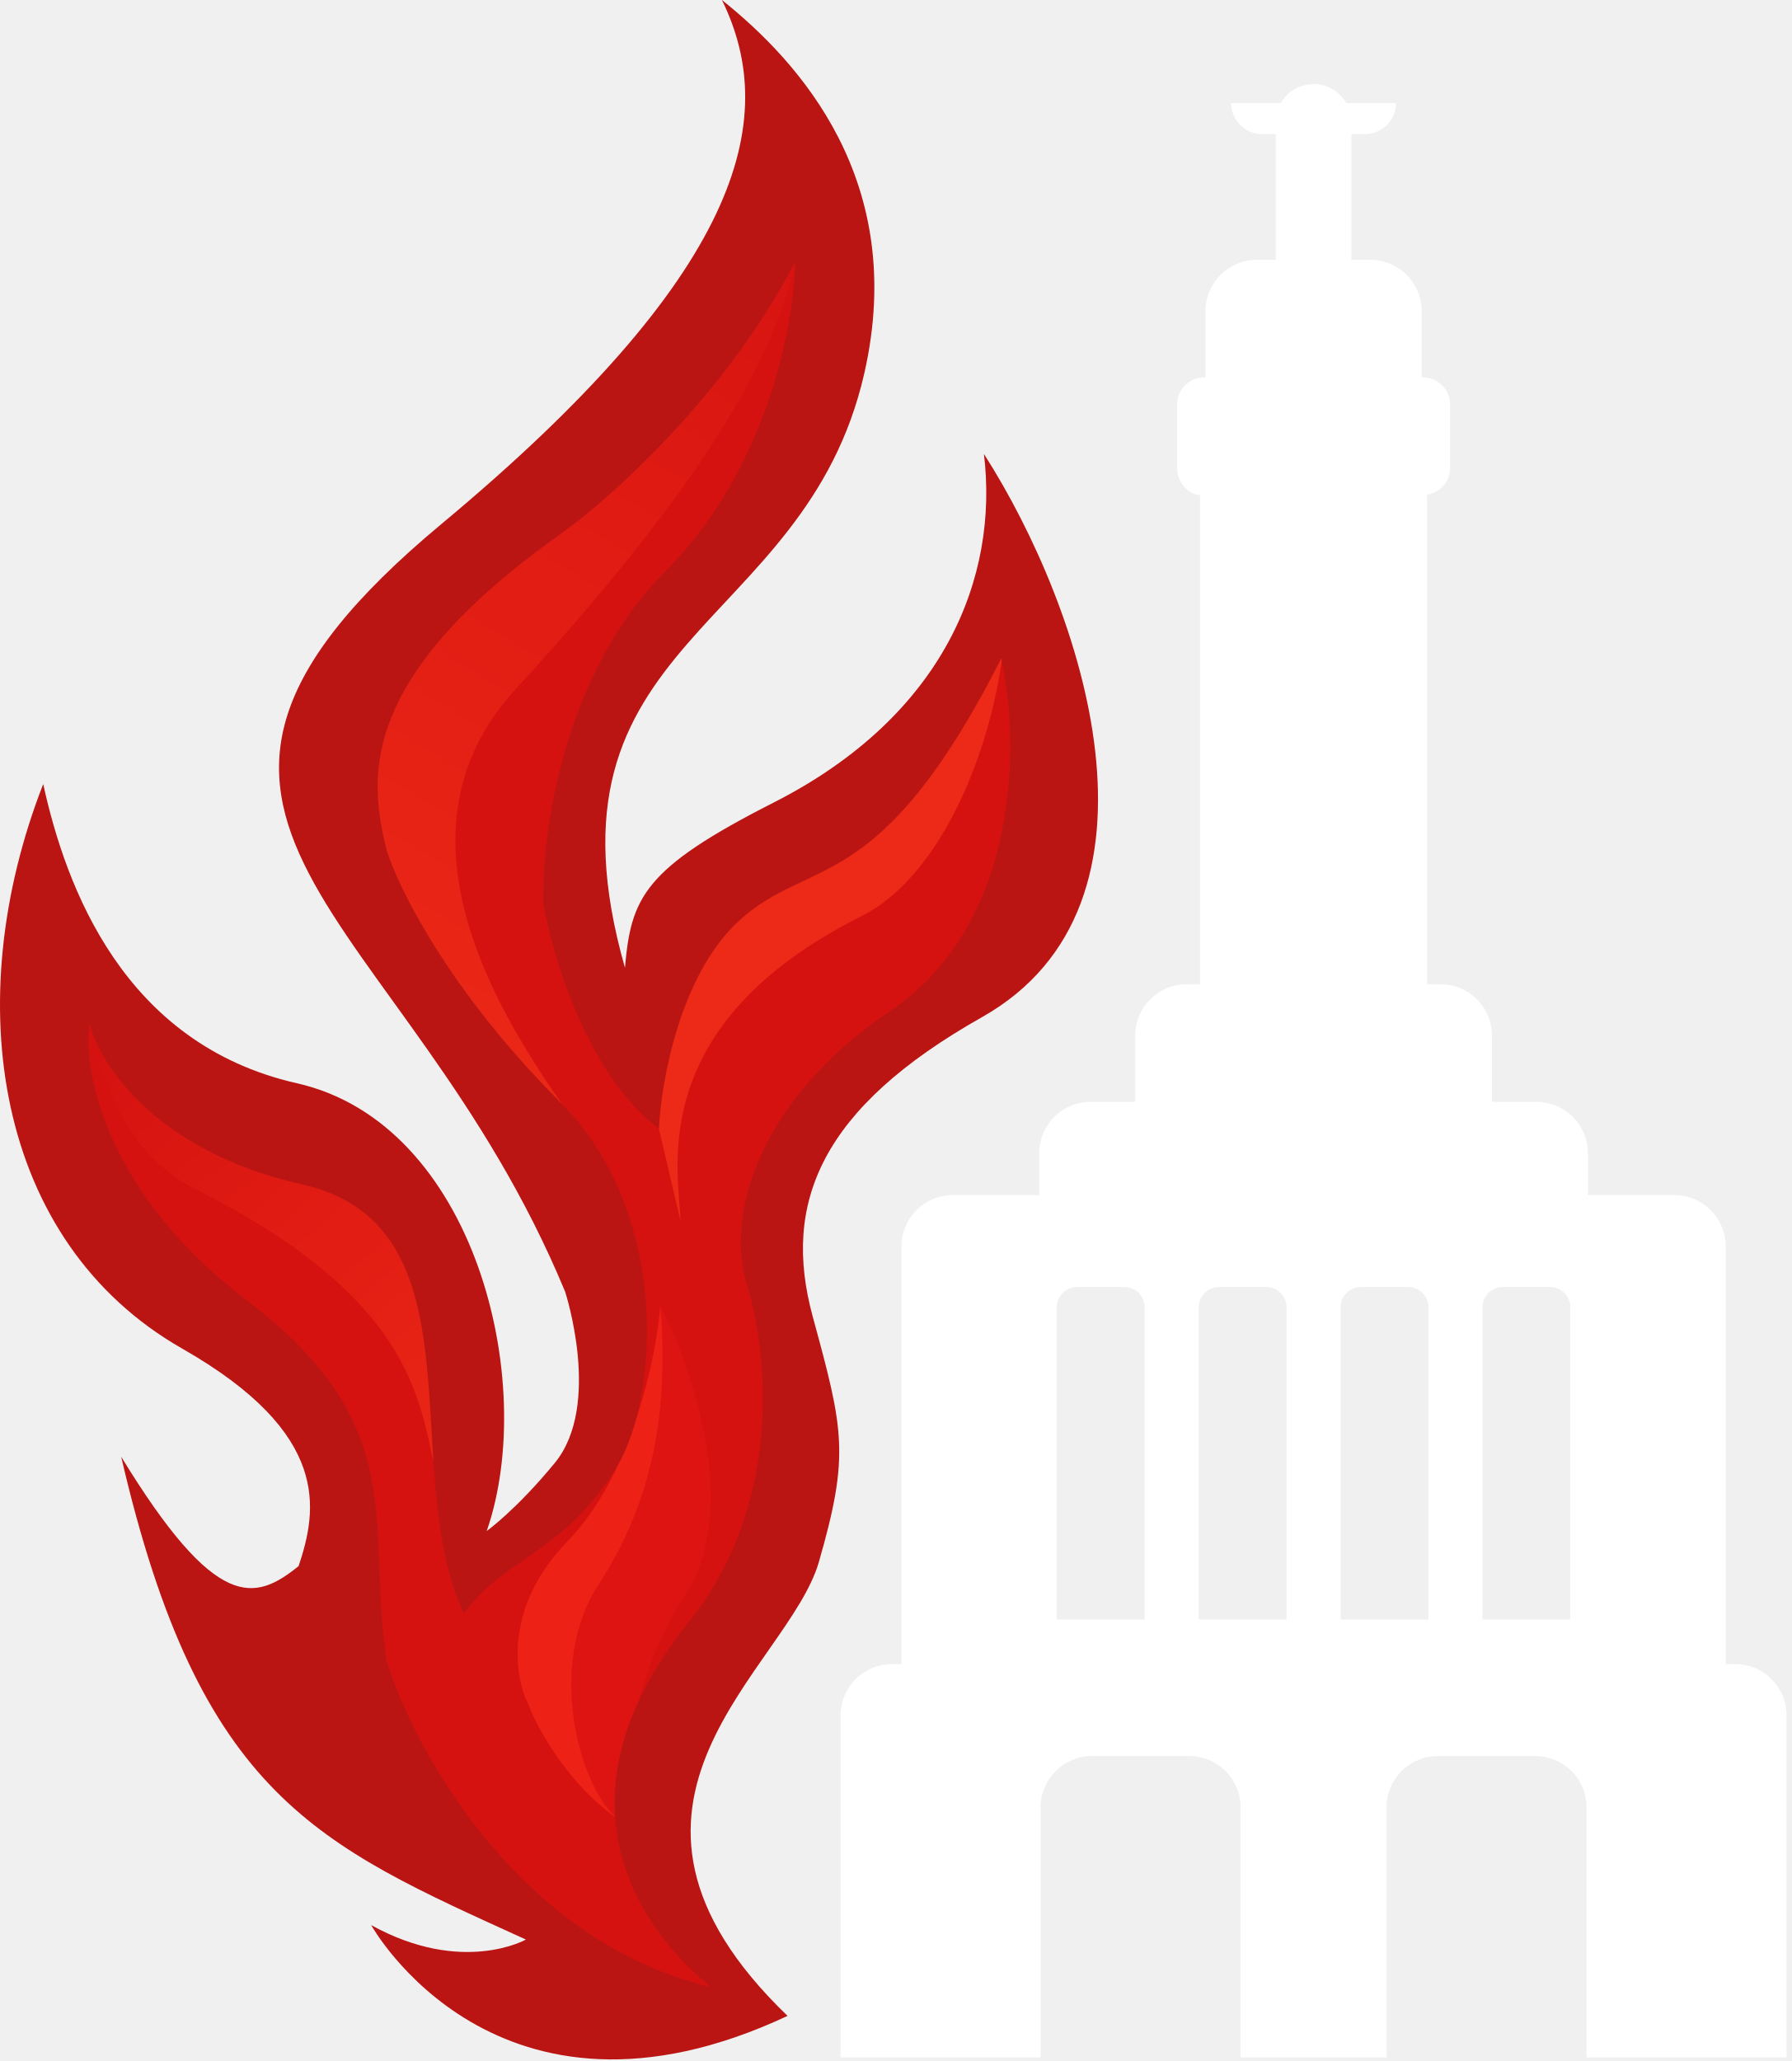
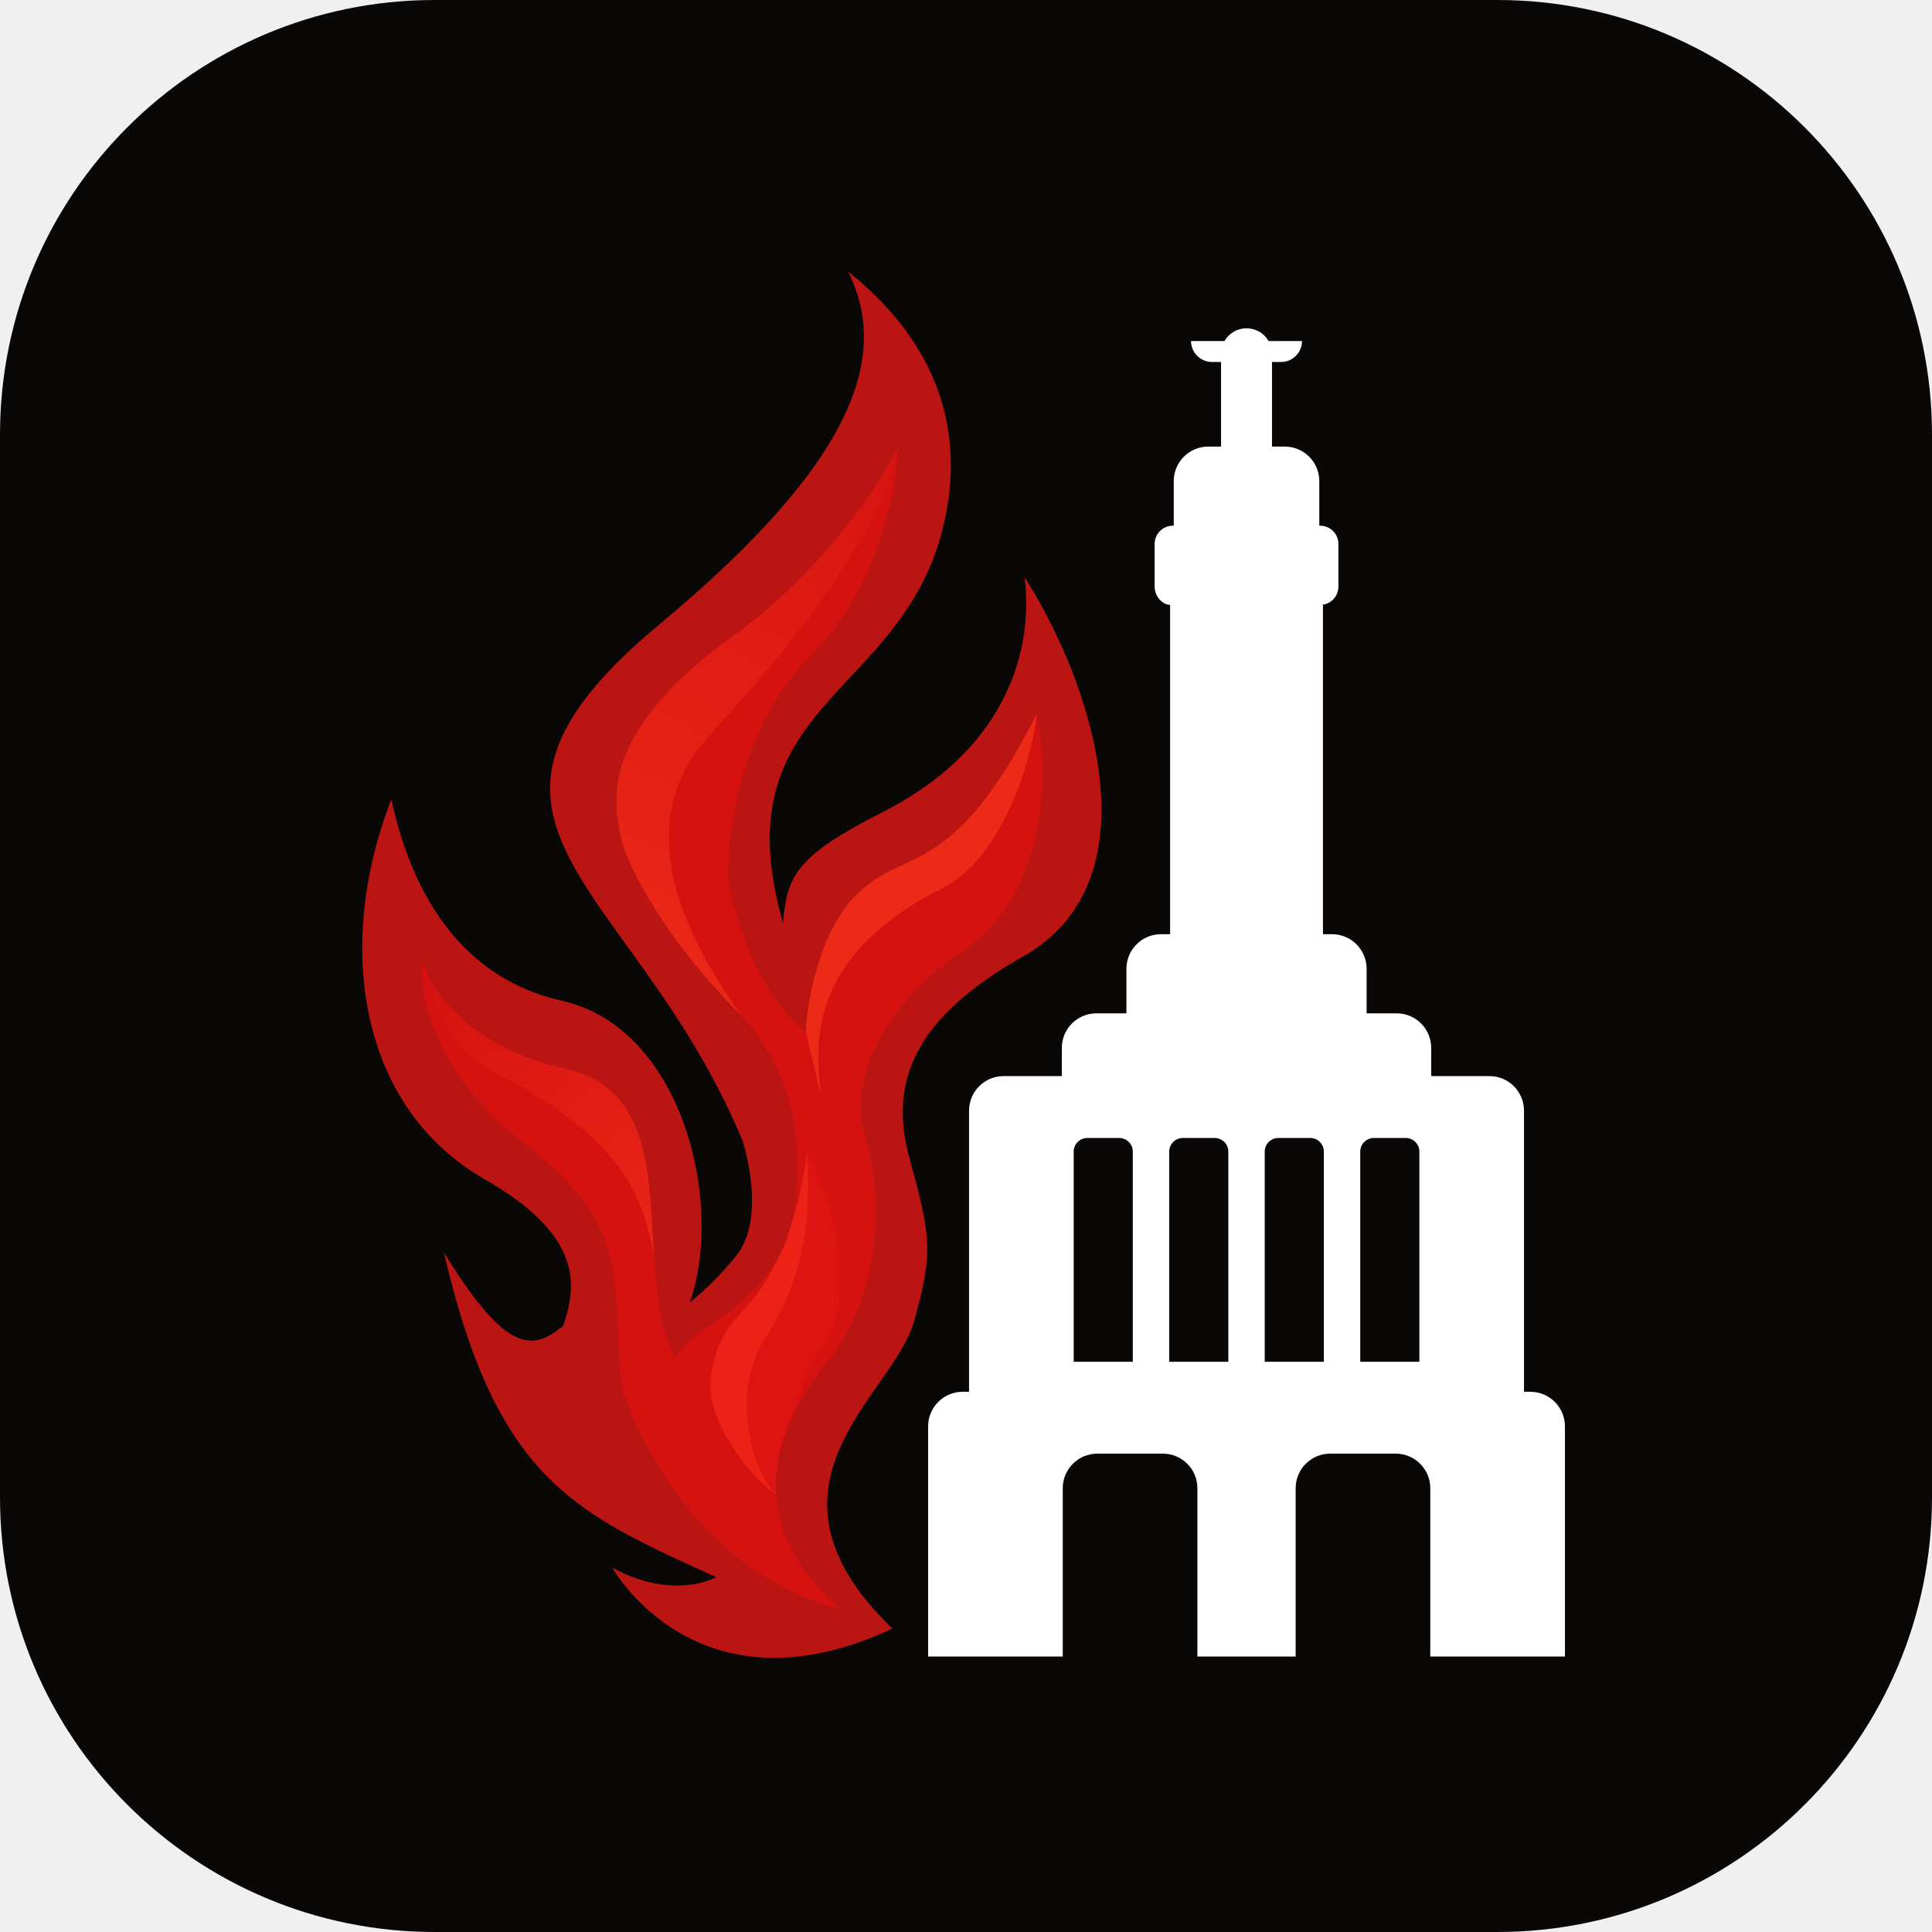
- <svg xmlns="http://www.w3.org/2000/svg" width="540" height="621" viewBox="0 0 540 621" fill="none">
-   <path d="M246.77 470.634C237.444 502.963 170.808 543.374 237.331 607.41C149.67 648.443 111.859 580.055 111.859 580.055C139.328 595.244 158.487 584.407 158.487 584.407C95.695 555.808 60.257 541.509 36.519 438.927C65.118 485.739 76.751 482.561 89.986 471.877C95.581 455.091 100.052 432.088 54.928 406.359C-1.55 374.157 -12.483 301.529 13.024 236.249C19.846 267.335 37.254 314.585 89.478 326.397C143.204 338.55 162.218 416.545 146.675 461.308C146.675 461.308 155.533 454.985 167.191 440.792C181.49 423.384 170.3 389.19 170.3 389.19C121.806 272.309 25.442 247.44 132.997 157.914C222.957 83.034 235.495 36.522 217.55 0C240.879 18.634 273.667 54.635 260.448 112.529C242.418 191.486 159.859 191.618 188.329 291.582C190.194 270.443 193.925 261.74 233.092 241.845C284.726 215.618 300.993 173.795 296.507 136.776C326.34 183.36 356.299 272.423 295.885 306.503C247.392 333.858 235.579 362.456 244.905 396.65C254.23 430.844 256.096 438.305 246.77 470.634Z" fill="#BA1513" />
-   <mask id="mask0_324_490" style="mask-type:alpha" maskUnits="userSpaceOnUse" x="26" y="78" width="279" height="521">
-     <path d="M222.198 277.904C204.79 294.317 199.194 326.19 198.573 340.075C177.183 324.159 166.452 288.266 163.761 272.309C163.139 251.792 169.605 203.05 200.441 172.213C231.278 141.377 239.402 97.194 239.609 78.957C218.72 119.244 183.655 150.454 168.734 161.023C106.563 205.164 111.538 235.628 116.511 256.144C120.034 267.542 135.411 298.669 168.734 331.993C202.058 365.316 198.683 420.897 185.839 442.035C169.973 468.147 151.645 469.39 139.833 486.177C119.316 443.279 146.353 369.295 91.021 356.861C46.755 346.914 29.883 320.387 26.98 308.368C24.908 323.91 32.884 360.353 74.23 391.677C124.29 429.601 110.269 459.123 116.511 500.476C124.899 527.417 156.163 584.78 214.115 598.706C207.599 593.111 156.677 552.227 207.599 488.663C233.996 455.713 232.808 412.57 224.97 386.703C218.753 366.187 228.415 331.495 268.204 304.637C307.993 277.78 307.164 222.572 301.776 198.325C264.474 271.687 243.957 257.388 222.198 277.904Z" fill="#D01112" />
-   </mask>
-   <g mask="url(#mask0_324_490)">
-     <rect x="0.57" y="9.324" width="365.565" height="639.117" fill="#D61211" />
-     <path d="M155.376 207.651C218.169 139.263 233.297 104.654 239.929 78.957L225.008 79.579L186.459 132.424L128.643 171.592L101.909 243.088L149.781 333.858L184.596 354.374C175.893 338.21 104.484 263.078 155.376 207.651Z" fill="url(#paint0_linear_324_490)" />
-     <path d="M259.601 276.04C284.668 263.46 298.991 223.817 302.099 197.083L300.851 187.758L277.848 217.6L259.601 232.76L194.177 272.08L194.177 321.425L205.113 368.053C204.491 352.511 194.281 308.822 259.601 276.04Z" fill="#ED2917" />
-     <path d="M58.564 358.133C33.497 345.553 26.674 313.964 23.565 287.231L32.9 296.556L40.318 299.692L58.564 314.853L123.988 354.173L137.96 401.625L131.121 442.658C126.147 420.898 123.884 390.915 58.564 358.133Z" fill="url(#paint1_linear_324_490)" />
-     <path d="M171.029 464.418C190.426 444.523 197.762 408.878 199.006 393.543C208.537 411.78 223.373 454.719 206.462 480.582C189.552 506.445 187.397 537.365 188.433 549.592C172.02 539.147 162.116 521.201 159.216 513.533C155.071 505.451 151.631 484.313 171.029 464.418Z" fill="#DE1413" />
-     <path d="M171.029 464.418C190.426 444.523 197.762 408.878 199.006 393.543C201.489 424.007 197.261 451.611 180.351 477.474C164.527 501.674 174.506 538.285 186.041 547.986C186.822 548.538 187.619 549.074 188.433 549.592C187.633 549.192 186.833 548.653 186.041 547.986C171.055 537.394 161.973 520.821 159.216 513.533C155.071 505.451 151.631 484.313 171.029 464.418Z" fill="#ED2115" />
-   </g>
-   <g clip-path="url(#clip0_324_490)">
-     <path fill-rule="evenodd" clip-rule="evenodd" d="M395.847 25.344C400.068 25.344 403.753 27.637 405.724 31.045H420.69C420.69 36.218 416.496 40.412 411.323 40.412H407.25V78.286H412.952C421.498 78.286 428.427 85.214 428.427 93.761V113.716H428.835C433.333 113.716 436.98 117.363 436.98 121.861V141.002C436.98 145.492 433.347 149.133 428.86 149.147H430.055V296.57H434.129C442.675 296.57 449.604 303.499 449.604 312.045V332H463.043C471.59 332 478.518 338.929 478.518 347.476V360.1H504.582C513.129 360.1 520.057 367.029 520.057 375.576V501.415H522.908C531.455 501.415 538.383 508.343 538.383 516.89V619.923H478.111V544.583C478.111 536.036 471.182 529.108 462.636 529.108H433.314C424.767 529.108 417.838 536.036 417.838 544.583V619.923H373.856V544.583C373.856 536.036 366.927 529.108 358.381 529.108H329.058C320.512 529.108 313.583 536.036 313.583 544.583V619.923H253.311V516.89C253.311 508.343 260.239 501.415 268.786 501.415H271.637V375.576C271.637 367.029 278.565 360.1 287.112 360.1H313.176V347.476C313.176 338.929 320.104 332 328.651 332H342.09V312.045C342.09 303.499 349.019 296.57 357.566 296.57H361.639V149.147C358.362 149.147 354.715 145.5 354.715 141.002V121.861C354.715 117.363 358.362 113.716 362.86 113.716H363.267V93.761C363.267 85.214 370.196 78.286 378.743 78.286H384.444V40.412H380.372C375.199 40.412 371.005 36.218 371.005 31.045H385.97C387.941 27.637 391.627 25.344 395.847 25.344ZM318.47 393.902C318.47 390.528 321.205 387.793 324.579 387.793H338.832C342.206 387.793 344.941 390.528 344.941 393.902V487.976H318.47V393.902ZM361.231 393.902C361.231 390.528 363.966 387.793 367.34 387.793H381.594C384.967 387.793 387.702 390.528 387.702 393.902V487.976H361.231V393.902ZM403.992 487.976V393.902C403.992 390.528 406.727 387.793 410.101 387.793H424.354C427.728 387.793 430.463 390.528 430.463 393.902V487.976H403.992ZM446.753 393.902C446.753 390.528 449.488 387.793 452.862 387.793H467.115C470.489 387.793 473.224 390.528 473.224 393.902V487.976H446.753V393.902Z" fill="white" />
+ <svg xmlns="http://www.w3.org/2000/svg" width="640" height="640" viewBox="0 0 640 640" fill="none">
+   <rect width="640" height="640" rx="144" fill="#0a0707" />
+   <g transform="translate(120 90) scale(0.74)">
+     <path d="M246.77 470.634C237.444 502.963 170.808 543.374 237.331 607.41C149.67 648.443 111.859 580.055 111.859 580.055C139.328 595.244 158.487 584.407 158.487 584.407C95.695 555.808 60.257 541.509 36.519 438.927C65.118 485.739 76.751 482.561 89.986 471.877C95.581 455.091 100.052 432.088 54.928 406.359C-1.55 374.157 -12.483 301.529 13.024 236.249C19.846 267.335 37.254 314.585 89.478 326.397C143.204 338.55 162.218 416.545 146.675 461.308C146.675 461.308 155.533 454.985 167.191 440.792C181.49 423.384 170.3 389.19 170.3 389.19C121.806 272.309 25.442 247.44 132.997 157.914C222.957 83.034 235.495 36.522 217.55 0C240.879 18.634 273.667 54.635 260.448 112.529C242.418 191.486 159.859 191.618 188.329 291.582C190.194 270.443 193.925 261.74 233.092 241.845C284.726 215.618 300.993 173.795 296.507 136.776C326.34 183.36 356.299 272.423 295.885 306.503C247.392 333.858 235.579 362.456 244.905 396.65C254.23 430.844 256.096 438.305 246.77 470.634Z" fill="#BA1513" />
+     <mask id="mask0_324_490" style="mask-type:alpha" maskUnits="userSpaceOnUse" x="26" y="78" width="279" height="521">
+       <path d="M222.198 277.904C204.79 294.317 199.194 326.19 198.573 340.075C177.183 324.159 166.452 288.266 163.761 272.309C163.139 251.792 169.605 203.05 200.441 172.213C231.278 141.377 239.402 97.194 239.609 78.957C218.72 119.244 183.655 150.454 168.734 161.023C106.563 205.164 111.538 235.628 116.511 256.144C120.034 267.542 135.411 298.669 168.734 331.993C202.058 365.316 198.683 420.897 185.839 442.035C169.973 468.147 151.645 469.39 139.833 486.177C119.316 443.279 146.353 369.295 91.021 356.861C46.755 346.914 29.883 320.387 26.98 308.368C24.908 323.91 32.884 360.353 74.23 391.677C124.29 429.601 110.269 459.123 116.511 500.476C124.899 527.417 156.163 584.78 214.115 598.706C207.599 593.111 156.677 552.227 207.599 488.663C233.996 455.713 232.808 412.57 224.97 386.703C218.753 366.187 228.415 331.495 268.204 304.637C307.993 277.78 307.164 222.572 301.776 198.325C264.474 271.687 243.957 257.388 222.198 277.904Z" fill="#D01112" />
+     </mask>
+     <g mask="url(#mask0_324_490)">
+       <rect x="0.57" y="9.324" width="365.565" height="639.117" fill="#D61211" />
+       <path d="M155.376 207.651C218.169 139.263 233.297 104.654 239.929 78.957L225.008 79.579L186.459 132.424L128.643 171.592L101.909 243.088L149.781 333.858L184.596 354.374C175.893 338.21 104.484 263.078 155.376 207.651Z" fill="url(#paint0_linear_324_490)" />
+       <path d="M259.601 276.04C284.668 263.46 298.991 223.817 302.099 197.083L300.851 187.758L277.848 217.6L259.601 232.76L194.177 272.08L194.177 321.425L205.113 368.053C204.491 352.511 194.281 308.822 259.601 276.04Z" fill="#ED2917" />
+       <path d="M58.564 358.133C33.497 345.553 26.674 313.964 23.565 287.231L32.9 296.556L40.318 299.692L58.564 314.853L123.988 354.173L137.96 401.625L131.121 442.658C126.147 420.898 123.884 390.915 58.564 358.133Z" fill="url(#paint1_linear_324_490)" />
+       <path d="M171.029 464.418C190.426 444.523 197.762 408.878 199.006 393.543C208.537 411.78 223.373 454.719 206.462 480.582C189.552 506.445 187.397 537.365 188.433 549.592C172.02 539.147 162.116 521.201 159.216 513.533C155.071 505.451 151.631 484.313 171.029 464.418Z" fill="#DE1413" />
+       <path d="M171.029 464.418C190.426 444.523 197.762 408.878 199.006 393.543C201.489 424.007 197.261 451.611 180.351 477.474C164.527 501.674 174.506 538.285 186.041 547.986C186.822 548.538 187.619 549.074 188.433 549.592C187.633 549.192 186.833 548.653 186.041 547.986C171.055 537.394 161.973 520.821 159.216 513.533C155.071 505.451 151.631 484.313 171.029 464.418Z" fill="#ED2115" />
+     </g>
+     <g clip-path="url(#clip0_324_490)">
+       <path fill-rule="evenodd" clip-rule="evenodd" d="M395.847 25.344C400.068 25.344 403.753 27.637 405.724 31.045H420.69C420.69 36.218 416.496 40.412 411.323 40.412H407.25V78.286H412.952C421.498 78.286 428.427 85.214 428.427 93.761V113.716H428.835C433.333 113.716 436.98 117.363 436.98 121.861V141.002C436.98 145.492 433.347 149.133 428.86 149.147H430.055V296.57H434.129C442.675 296.57 449.604 303.499 449.604 312.045V332H463.043C471.59 332 478.518 338.929 478.518 347.476V360.1H504.582C513.129 360.1 520.057 367.029 520.057 375.576V501.415H522.908C531.455 501.415 538.383 508.343 538.383 516.89V619.923H478.111V544.583C478.111 536.036 471.182 529.108 462.636 529.108H433.314C424.767 529.108 417.838 536.036 417.838 544.583V619.923H373.856V544.583C373.856 536.036 366.927 529.108 358.381 529.108H329.058C320.512 529.108 313.583 536.036 313.583 544.583V619.923H253.311V516.89C253.311 508.343 260.239 501.415 268.786 501.415H271.637V375.576C271.637 367.029 278.565 360.1 287.112 360.1H313.176V347.476C313.176 338.929 320.104 332 328.651 332H342.09V312.045C342.09 303.499 349.019 296.57 357.566 296.57H361.639V149.147C358.362 149.147 354.715 145.5 354.715 141.002V121.861C354.715 117.363 358.362 113.716 362.86 113.716H363.267V93.761C363.267 85.214 370.196 78.286 378.743 78.286H384.444V40.412H380.372C375.199 40.412 371.005 36.218 371.005 31.045H385.97C387.941 27.637 391.627 25.344 395.847 25.344ZM318.47 393.902C318.47 390.528 321.205 387.793 324.579 387.793H338.832C342.206 387.793 344.941 390.528 344.941 393.902V487.976H318.47V393.902ZM361.231 393.902C361.231 390.528 363.966 387.793 367.34 387.793H381.594C384.967 387.793 387.702 390.528 387.702 393.902V487.976H361.231V393.902ZM403.992 487.976V393.902C403.992 390.528 406.727 387.793 410.101 387.793H424.354C427.728 387.793 430.463 390.528 430.463 393.902V487.976H403.992ZM446.753 393.902C446.753 390.528 449.488 387.793 452.862 387.793H467.115C470.489 387.793 473.224 390.528 473.224 393.902V487.976H446.753V393.902Z" fill="white" />
+     </g>
  </g>
  <defs>
    <linearGradient id="paint0_linear_324_490" x1="248.633" y1="50.98" x2="89.475" y2="321.424" gradientUnits="userSpaceOnUse">
      <stop stop-color="#D61211" />
      <stop offset="1" stop-color="#ED2917" />
    </linearGradient>
    <linearGradient id="paint1_linear_324_490" x1="21.087" y1="289.717" x2="160.35" y2="448.253" gradientUnits="userSpaceOnUse">
      <stop offset="0.115" stop-color="#D61211" />
      <stop offset="1" stop-color="#ED2917" />
    </linearGradient>
    <clipPath id="clip0_324_490">
      <rect width="286" height="595" fill="white" transform="translate(253.311 25.3438)" />
    </clipPath>
  </defs>
</svg>
